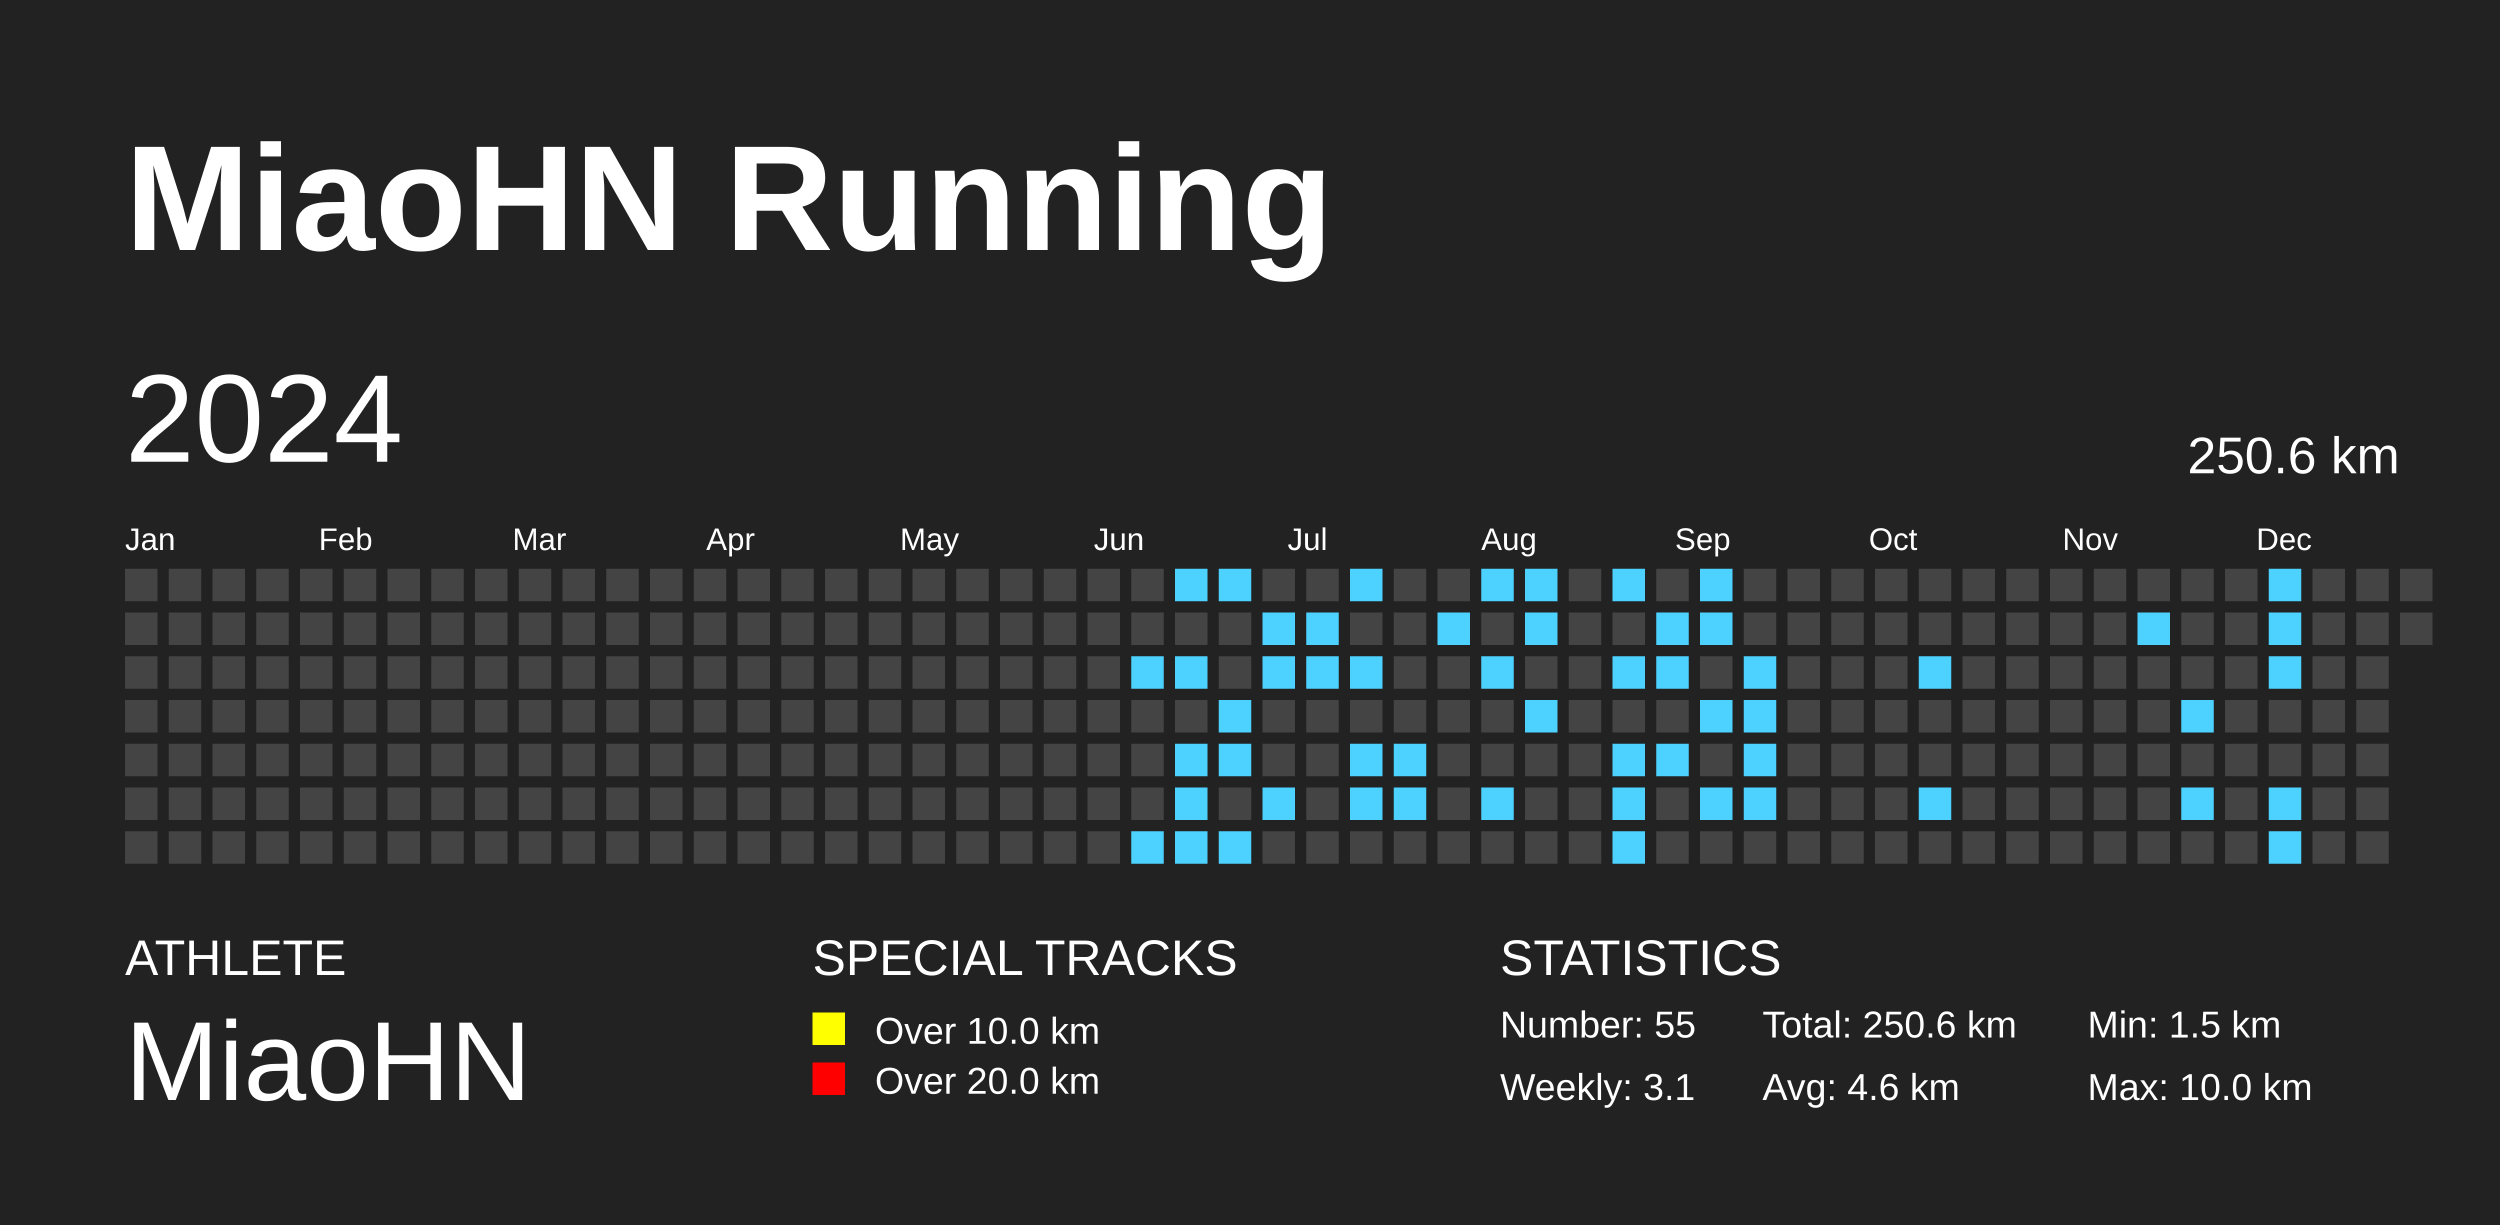
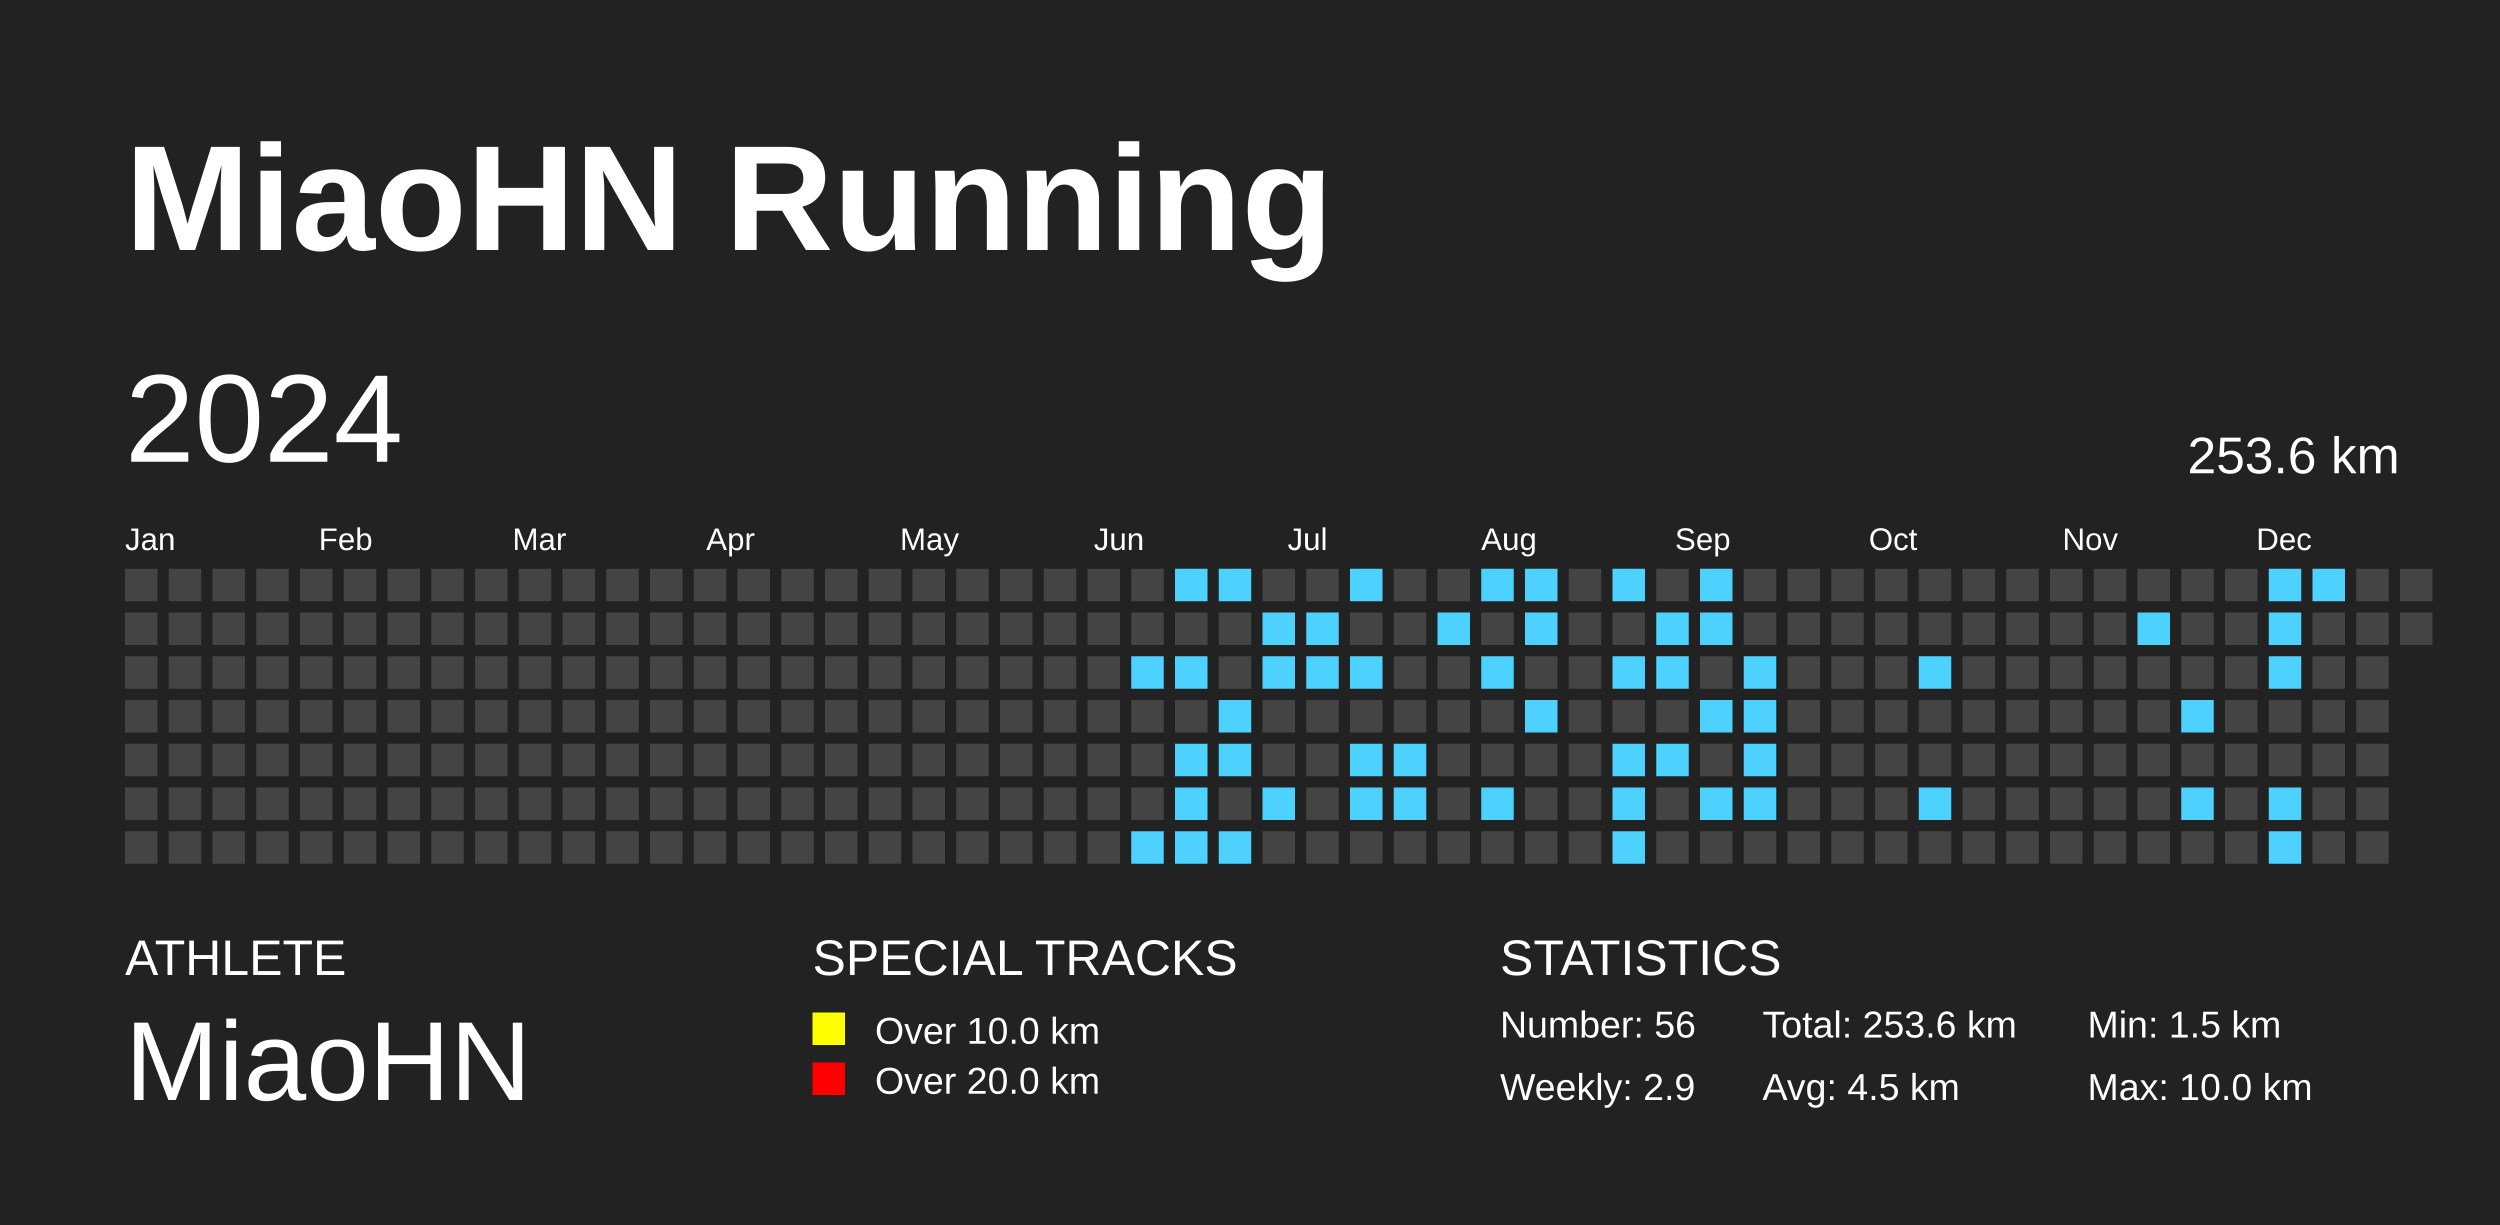
<svg xmlns="http://www.w3.org/2000/svg" baseProfile="full" height="98mm" version="1.1" viewBox="0,0,200,98" width="200mm">
  <defs />
  <rect fill="#222222" height="98" width="200" x="0" y="0" />
  <text fill="#FFFFFF" style="font-size:12px; font-family:Arial; font-weight:bold;" x="10" y="20">MiaoHN Running</text>
  <text fill="#FFFFFF" style="font-size:4px; font-family:Arial" x="10" y="78">ATHLETE</text>
  <text fill="#FFFFFF" style="font-size:9px; font-family:Arial" x="10" y="88">MiaoHN</text>
  <text fill="#FFFFFF" style="font-size:4px; font-family:Arial" x="65" y="78">SPECIAL TRACKS</text>
  <rect fill="yellow" height="2.6" width="2.6" x="65" y="81" />
  <text fill="#FFFFFF" style="font-size:3px; font-family:Arial" x="70" y="83.5">Over 10.0 km</text>
  <rect fill="red" height="2.6" width="2.6" x="65" y="85" />
  <text fill="#FFFFFF" style="font-size:3px; font-family:Arial" x="70" y="87.5">Over 20.0 km</text>
  <text fill="#FFFFFF" style="font-size:4px; font-family:Arial" x="120" y="78">STATISTICS</text>
-   <text fill="#FFFFFF" style="font-size:3px; font-family:Arial" x="120" y="83">Number: 55</text>
-   <text fill="#FFFFFF" style="font-size:3px; font-family:Arial" x="120" y="88">Weekly: 3.1</text>
-   <text fill="#FFFFFF" style="font-size:3px; font-family:Arial" x="141" y="83">Total: 250.6 km</text>
-   <text fill="#FFFFFF" style="font-size:3px; font-family:Arial" x="141" y="88">Avg: 4.6 km</text>
+   <text fill="#FFFFFF" style="font-size:3px; font-family:Arial" x="120" y="83">Number: 56</text>
+   <text fill="#FFFFFF" style="font-size:3px; font-family:Arial" x="120" y="88">Weekly: 2.9</text>
+   <text fill="#FFFFFF" style="font-size:3px; font-family:Arial" x="141" y="83">Total: 253.6 km</text>
+   <text fill="#FFFFFF" style="font-size:3px; font-family:Arial" x="141" y="88">Avg: 4.5 km</text>
  <text fill="#FFFFFF" style="font-size:3px; font-family:Arial" x="167" y="83">Min: 1.5 km</text>
  <text fill="#FFFFFF" style="font-size:3px; font-family:Arial" x="167" y="88">Max: 10.0 km</text>
  <text dominant-baseline="hanging" fill="#FFFFFF" style="font-size:10.0px; font-family:Arial;" x="10" y="30">2024</text>
-   <text dominant-baseline="hanging" fill="#FFFFFF" style="font-size:4.125px; font-family:Arial;" x="175" y="35">250.6 km</text>
+   <text dominant-baseline="hanging" fill="#FFFFFF" style="font-size:4.125px; font-family:Arial;" x="175" y="35">253.6 km</text>
  <text fill="#FFFFFF" style="font-size:2.5px; font-family:Arial" x="10.0" y="44">Jan</text>
  <text fill="#FFFFFF" style="font-size:2.5px; font-family:Arial" x="25.5" y="44">Feb</text>
  <text fill="#FFFFFF" style="font-size:2.5px; font-family:Arial" x="41.0" y="44">Mar</text>
  <text fill="#FFFFFF" style="font-size:2.5px; font-family:Arial" x="56.5" y="44">Apr</text>
  <text fill="#FFFFFF" style="font-size:2.5px; font-family:Arial" x="72.0" y="44">May</text>
  <text fill="#FFFFFF" style="font-size:2.5px; font-family:Arial" x="87.5" y="44">Jun</text>
  <text fill="#FFFFFF" style="font-size:2.5px; font-family:Arial" x="103.0" y="44">Jul</text>
  <text fill="#FFFFFF" style="font-size:2.5px; font-family:Arial" x="118.5" y="44">Aug</text>
  <text fill="#FFFFFF" style="font-size:2.5px; font-family:Arial" x="134.0" y="44">Sep</text>
  <text fill="#FFFFFF" style="font-size:2.5px; font-family:Arial" x="149.5" y="44">Oct</text>
  <text fill="#FFFFFF" style="font-size:2.5px; font-family:Arial" x="165.0" y="44">Nov</text>
  <text fill="#FFFFFF" style="font-size:2.5px; font-family:Arial" x="180.5" y="44">Dec</text>
  <rect fill="#444444" height="2.6" width="2.6" x="10.0" y="45.5" />
  <rect fill="#444444" height="2.6" width="2.6" x="10.0" y="49.0" />
  <rect fill="#444444" height="2.6" width="2.6" x="10.0" y="52.5" />
  <rect fill="#444444" height="2.6" width="2.6" x="10.0" y="56.0" />
  <rect fill="#444444" height="2.6" width="2.6" x="10.0" y="59.5" />
  <rect fill="#444444" height="2.6" width="2.6" x="10.0" y="63.0" />
  <rect fill="#444444" height="2.6" width="2.6" x="10.0" y="66.5" />
  <rect fill="#444444" height="2.6" width="2.6" x="13.5" y="45.5" />
  <rect fill="#444444" height="2.6" width="2.6" x="13.5" y="49.0" />
  <rect fill="#444444" height="2.6" width="2.6" x="13.5" y="52.5" />
  <rect fill="#444444" height="2.6" width="2.6" x="13.5" y="56.0" />
  <rect fill="#444444" height="2.6" width="2.6" x="13.5" y="59.5" />
  <rect fill="#444444" height="2.6" width="2.6" x="13.5" y="63.0" />
  <rect fill="#444444" height="2.6" width="2.6" x="13.5" y="66.5" />
  <rect fill="#444444" height="2.6" width="2.6" x="17.0" y="45.5" />
  <rect fill="#444444" height="2.6" width="2.6" x="17.0" y="49.0" />
  <rect fill="#444444" height="2.6" width="2.6" x="17.0" y="52.5" />
  <rect fill="#444444" height="2.6" width="2.6" x="17.0" y="56.0" />
  <rect fill="#444444" height="2.6" width="2.6" x="17.0" y="59.5" />
  <rect fill="#444444" height="2.6" width="2.6" x="17.0" y="63.0" />
  <rect fill="#444444" height="2.6" width="2.6" x="17.0" y="66.5" />
  <rect fill="#444444" height="2.6" width="2.6" x="20.5" y="45.5" />
  <rect fill="#444444" height="2.6" width="2.6" x="20.5" y="49.0" />
  <rect fill="#444444" height="2.6" width="2.6" x="20.5" y="52.5" />
  <rect fill="#444444" height="2.6" width="2.6" x="20.5" y="56.0" />
  <rect fill="#444444" height="2.6" width="2.6" x="20.5" y="59.5" />
  <rect fill="#444444" height="2.6" width="2.6" x="20.5" y="63.0" />
  <rect fill="#444444" height="2.6" width="2.6" x="20.5" y="66.5" />
  <rect fill="#444444" height="2.6" width="2.6" x="24.0" y="45.5" />
  <rect fill="#444444" height="2.6" width="2.6" x="24.0" y="49.0" />
  <rect fill="#444444" height="2.6" width="2.6" x="24.0" y="52.5" />
  <rect fill="#444444" height="2.6" width="2.6" x="24.0" y="56.0" />
  <rect fill="#444444" height="2.6" width="2.6" x="24.0" y="59.5" />
  <rect fill="#444444" height="2.6" width="2.6" x="24.0" y="63.0" />
  <rect fill="#444444" height="2.6" width="2.6" x="24.0" y="66.5" />
  <rect fill="#444444" height="2.6" width="2.6" x="27.5" y="45.5" />
  <rect fill="#444444" height="2.6" width="2.6" x="27.5" y="49.0" />
  <rect fill="#444444" height="2.6" width="2.6" x="27.5" y="52.5" />
  <rect fill="#444444" height="2.6" width="2.6" x="27.5" y="56.0" />
  <rect fill="#444444" height="2.6" width="2.6" x="27.5" y="59.5" />
  <rect fill="#444444" height="2.6" width="2.6" x="27.5" y="63.0" />
  <rect fill="#444444" height="2.6" width="2.6" x="27.5" y="66.5" />
  <rect fill="#444444" height="2.6" width="2.6" x="31.0" y="45.5" />
  <rect fill="#444444" height="2.6" width="2.6" x="31.0" y="49.0" />
  <rect fill="#444444" height="2.6" width="2.6" x="31.0" y="52.5" />
  <rect fill="#444444" height="2.6" width="2.6" x="31.0" y="56.0" />
  <rect fill="#444444" height="2.6" width="2.6" x="31.0" y="59.5" />
  <rect fill="#444444" height="2.6" width="2.6" x="31.0" y="63.0" />
  <rect fill="#444444" height="2.6" width="2.6" x="31.0" y="66.5" />
  <rect fill="#444444" height="2.6" width="2.6" x="34.5" y="45.5" />
  <rect fill="#444444" height="2.6" width="2.6" x="34.5" y="49.0" />
  <rect fill="#444444" height="2.6" width="2.6" x="34.5" y="52.5" />
  <rect fill="#444444" height="2.6" width="2.6" x="34.5" y="56.0" />
  <rect fill="#444444" height="2.6" width="2.6" x="34.5" y="59.5" />
  <rect fill="#444444" height="2.6" width="2.6" x="34.5" y="63.0" />
  <rect fill="#444444" height="2.6" width="2.6" x="34.5" y="66.5" />
  <rect fill="#444444" height="2.6" width="2.6" x="38.0" y="45.5" />
  <rect fill="#444444" height="2.6" width="2.6" x="38.0" y="49.0" />
  <rect fill="#444444" height="2.6" width="2.6" x="38.0" y="52.5" />
  <rect fill="#444444" height="2.6" width="2.6" x="38.0" y="56.0" />
  <rect fill="#444444" height="2.6" width="2.6" x="38.0" y="59.5" />
  <rect fill="#444444" height="2.6" width="2.6" x="38.0" y="63.0" />
  <rect fill="#444444" height="2.6" width="2.6" x="38.0" y="66.5" />
  <rect fill="#444444" height="2.6" width="2.6" x="41.5" y="45.5" />
  <rect fill="#444444" height="2.6" width="2.6" x="41.5" y="49.0" />
  <rect fill="#444444" height="2.6" width="2.6" x="41.5" y="52.5" />
  <rect fill="#444444" height="2.6" width="2.6" x="41.5" y="56.0" />
  <rect fill="#444444" height="2.6" width="2.6" x="41.5" y="59.5" />
  <rect fill="#444444" height="2.6" width="2.6" x="41.5" y="63.0" />
  <rect fill="#444444" height="2.6" width="2.6" x="41.5" y="66.5" />
  <rect fill="#444444" height="2.6" width="2.6" x="45.0" y="45.5" />
  <rect fill="#444444" height="2.6" width="2.6" x="45.0" y="49.0" />
  <rect fill="#444444" height="2.6" width="2.6" x="45.0" y="52.5" />
  <rect fill="#444444" height="2.6" width="2.6" x="45.0" y="56.0" />
  <rect fill="#444444" height="2.6" width="2.6" x="45.0" y="59.5" />
  <rect fill="#444444" height="2.6" width="2.6" x="45.0" y="63.0" />
  <rect fill="#444444" height="2.6" width="2.6" x="45.0" y="66.5" />
  <rect fill="#444444" height="2.6" width="2.6" x="48.5" y="45.5" />
  <rect fill="#444444" height="2.6" width="2.6" x="48.5" y="49.0" />
  <rect fill="#444444" height="2.6" width="2.6" x="48.5" y="52.5" />
  <rect fill="#444444" height="2.6" width="2.6" x="48.5" y="56.0" />
  <rect fill="#444444" height="2.6" width="2.6" x="48.5" y="59.5" />
  <rect fill="#444444" height="2.6" width="2.6" x="48.5" y="63.0" />
  <rect fill="#444444" height="2.6" width="2.6" x="48.5" y="66.5" />
  <rect fill="#444444" height="2.6" width="2.6" x="52.0" y="45.5" />
  <rect fill="#444444" height="2.6" width="2.6" x="52.0" y="49.0" />
  <rect fill="#444444" height="2.6" width="2.6" x="52.0" y="52.5" />
  <rect fill="#444444" height="2.6" width="2.6" x="52.0" y="56.0" />
  <rect fill="#444444" height="2.6" width="2.6" x="52.0" y="59.5" />
  <rect fill="#444444" height="2.6" width="2.6" x="52.0" y="63.0" />
  <rect fill="#444444" height="2.6" width="2.6" x="52.0" y="66.5" />
  <rect fill="#444444" height="2.6" width="2.6" x="55.5" y="45.5" />
  <rect fill="#444444" height="2.6" width="2.6" x="55.5" y="49.0" />
  <rect fill="#444444" height="2.6" width="2.6" x="55.5" y="52.5" />
  <rect fill="#444444" height="2.6" width="2.6" x="55.5" y="56.0" />
  <rect fill="#444444" height="2.6" width="2.6" x="55.5" y="59.5" />
  <rect fill="#444444" height="2.6" width="2.6" x="55.5" y="63.0" />
  <rect fill="#444444" height="2.6" width="2.6" x="55.5" y="66.5" />
  <rect fill="#444444" height="2.6" width="2.6" x="59.0" y="45.5" />
  <rect fill="#444444" height="2.6" width="2.6" x="59.0" y="49.0" />
  <rect fill="#444444" height="2.6" width="2.6" x="59.0" y="52.5" />
  <rect fill="#444444" height="2.6" width="2.6" x="59.0" y="56.0" />
  <rect fill="#444444" height="2.6" width="2.6" x="59.0" y="59.5" />
  <rect fill="#444444" height="2.6" width="2.6" x="59.0" y="63.0" />
  <rect fill="#444444" height="2.6" width="2.6" x="59.0" y="66.5" />
  <rect fill="#444444" height="2.6" width="2.6" x="62.5" y="45.5" />
  <rect fill="#444444" height="2.6" width="2.6" x="62.5" y="49.0" />
  <rect fill="#444444" height="2.6" width="2.6" x="62.5" y="52.5" />
  <rect fill="#444444" height="2.6" width="2.6" x="62.5" y="56.0" />
  <rect fill="#444444" height="2.6" width="2.6" x="62.5" y="59.5" />
  <rect fill="#444444" height="2.6" width="2.6" x="62.5" y="63.0" />
  <rect fill="#444444" height="2.6" width="2.6" x="62.5" y="66.5" />
  <rect fill="#444444" height="2.6" width="2.6" x="66.0" y="45.5" />
  <rect fill="#444444" height="2.6" width="2.6" x="66.0" y="49.0" />
  <rect fill="#444444" height="2.6" width="2.6" x="66.0" y="52.5" />
  <rect fill="#444444" height="2.6" width="2.6" x="66.0" y="56.0" />
  <rect fill="#444444" height="2.6" width="2.6" x="66.0" y="59.5" />
  <rect fill="#444444" height="2.6" width="2.6" x="66.0" y="63.0" />
  <rect fill="#444444" height="2.6" width="2.6" x="66.0" y="66.5" />
  <rect fill="#444444" height="2.6" width="2.6" x="69.5" y="45.5" />
  <rect fill="#444444" height="2.6" width="2.6" x="69.5" y="49.0" />
  <rect fill="#444444" height="2.6" width="2.6" x="69.5" y="52.5" />
  <rect fill="#444444" height="2.6" width="2.6" x="69.5" y="56.0" />
  <rect fill="#444444" height="2.6" width="2.6" x="69.5" y="59.5" />
  <rect fill="#444444" height="2.6" width="2.6" x="69.5" y="63.0" />
  <rect fill="#444444" height="2.6" width="2.6" x="69.5" y="66.5" />
  <rect fill="#444444" height="2.6" width="2.6" x="73.0" y="45.5" />
  <rect fill="#444444" height="2.6" width="2.6" x="73.0" y="49.0" />
  <rect fill="#444444" height="2.6" width="2.6" x="73.0" y="52.5" />
  <rect fill="#444444" height="2.6" width="2.6" x="73.0" y="56.0" />
  <rect fill="#444444" height="2.6" width="2.6" x="73.0" y="59.5" />
  <rect fill="#444444" height="2.6" width="2.6" x="73.0" y="63.0" />
  <rect fill="#444444" height="2.6" width="2.6" x="73.0" y="66.5" />
  <rect fill="#444444" height="2.6" width="2.6" x="76.5" y="45.5" />
  <rect fill="#444444" height="2.6" width="2.6" x="76.5" y="49.0" />
  <rect fill="#444444" height="2.6" width="2.6" x="76.5" y="52.5" />
  <rect fill="#444444" height="2.6" width="2.6" x="76.5" y="56.0" />
  <rect fill="#444444" height="2.6" width="2.6" x="76.5" y="59.5" />
  <rect fill="#444444" height="2.6" width="2.6" x="76.5" y="63.0" />
  <rect fill="#444444" height="2.6" width="2.6" x="76.5" y="66.5" />
  <rect fill="#444444" height="2.6" width="2.6" x="80.0" y="45.5" />
  <rect fill="#444444" height="2.6" width="2.6" x="80.0" y="49.0" />
  <rect fill="#444444" height="2.6" width="2.6" x="80.0" y="52.5" />
  <rect fill="#444444" height="2.6" width="2.6" x="80.0" y="56.0" />
  <rect fill="#444444" height="2.6" width="2.6" x="80.0" y="59.5" />
  <rect fill="#444444" height="2.6" width="2.6" x="80.0" y="63.0" />
  <rect fill="#444444" height="2.6" width="2.6" x="80.0" y="66.5" />
  <rect fill="#444444" height="2.6" width="2.6" x="83.5" y="45.5" />
  <rect fill="#444444" height="2.6" width="2.6" x="83.5" y="49.0" />
  <rect fill="#444444" height="2.6" width="2.6" x="83.5" y="52.5" />
  <rect fill="#444444" height="2.6" width="2.6" x="83.5" y="56.0" />
  <rect fill="#444444" height="2.6" width="2.6" x="83.5" y="59.5" />
  <rect fill="#444444" height="2.6" width="2.6" x="83.5" y="63.0" />
  <rect fill="#444444" height="2.6" width="2.6" x="83.5" y="66.5" />
  <rect fill="#444444" height="2.6" width="2.6" x="87.0" y="45.5" />
  <rect fill="#444444" height="2.6" width="2.6" x="87.0" y="49.0" />
  <rect fill="#444444" height="2.6" width="2.6" x="87.0" y="52.5" />
  <rect fill="#444444" height="2.6" width="2.6" x="87.0" y="56.0" />
  <rect fill="#444444" height="2.6" width="2.6" x="87.0" y="59.5" />
  <rect fill="#444444" height="2.6" width="2.6" x="87.0" y="63.0" />
  <rect fill="#444444" height="2.6" width="2.6" x="87.0" y="66.5" />
  <rect fill="#444444" height="2.6" width="2.6" x="90.5" y="45.5" />
  <rect fill="#444444" height="2.6" width="2.6" x="90.5" y="49.0" />
  <rect fill="#4dd2ff" height="2.6" width="2.6" x="90.5" y="52.5" />
  <rect fill="#444444" height="2.6" width="2.6" x="90.5" y="56.0" />
  <rect fill="#444444" height="2.6" width="2.6" x="90.5" y="59.5" />
  <rect fill="#444444" height="2.6" width="2.6" x="90.5" y="63.0" />
  <rect fill="#4dd2ff" height="2.6" width="2.6" x="90.5" y="66.5" />
  <rect fill="#4dd2ff" height="2.6" width="2.6" x="94.0" y="45.5" />
  <rect fill="#444444" height="2.6" width="2.6" x="94.0" y="49.0" />
  <rect fill="#4dd2ff" height="2.6" width="2.6" x="94.0" y="52.5" />
  <rect fill="#444444" height="2.6" width="2.6" x="94.0" y="56.0" />
  <rect fill="#4dd2ff" height="2.6" width="2.6" x="94.0" y="59.5" />
  <rect fill="#4dd2ff" height="2.6" width="2.6" x="94.0" y="63.0" />
  <rect fill="#4dd2ff" height="2.6" width="2.6" x="94.0" y="66.5" />
  <rect fill="#4dd2ff" height="2.6" width="2.6" x="97.5" y="45.5" />
  <rect fill="#444444" height="2.6" width="2.6" x="97.5" y="49.0" />
  <rect fill="#444444" height="2.6" width="2.6" x="97.5" y="52.5" />
  <rect fill="#4dd2ff" height="2.6" width="2.6" x="97.5" y="56.0" />
  <rect fill="#4dd2ff" height="2.6" width="2.6" x="97.5" y="59.5" />
  <rect fill="#444444" height="2.6" width="2.6" x="97.5" y="63.0" />
  <rect fill="#4dd2ff" height="2.6" width="2.6" x="97.5" y="66.5" />
  <rect fill="#444444" height="2.6" width="2.6" x="101.0" y="45.5" />
  <rect fill="#4dd2ff" height="2.6" width="2.6" x="101.0" y="49.0" />
  <rect fill="#4dd2ff" height="2.6" width="2.6" x="101.0" y="52.5" />
  <rect fill="#444444" height="2.6" width="2.6" x="101.0" y="56.0" />
  <rect fill="#444444" height="2.6" width="2.6" x="101.0" y="59.5" />
  <rect fill="#4dd2ff" height="2.6" width="2.6" x="101.0" y="63.0" />
  <rect fill="#444444" height="2.6" width="2.6" x="101.0" y="66.5" />
  <rect fill="#444444" height="2.6" width="2.6" x="104.5" y="45.5" />
  <rect fill="#4dd2ff" height="2.6" width="2.6" x="104.5" y="49.0" />
  <rect fill="#4dd2ff" height="2.6" width="2.6" x="104.5" y="52.5" />
  <rect fill="#444444" height="2.6" width="2.6" x="104.5" y="56.0" />
  <rect fill="#444444" height="2.6" width="2.6" x="104.5" y="59.5" />
  <rect fill="#444444" height="2.6" width="2.6" x="104.5" y="63.0" />
  <rect fill="#444444" height="2.6" width="2.6" x="104.5" y="66.5" />
  <rect fill="#4dd2ff" height="2.6" width="2.6" x="108.0" y="45.5" />
  <rect fill="#444444" height="2.6" width="2.6" x="108.0" y="49.0" />
  <rect fill="#4dd2ff" height="2.6" width="2.6" x="108.0" y="52.5" />
  <rect fill="#444444" height="2.6" width="2.6" x="108.0" y="56.0" />
  <rect fill="#4dd2ff" height="2.6" width="2.6" x="108.0" y="59.5" />
  <rect fill="#4dd2ff" height="2.6" width="2.6" x="108.0" y="63.0" />
  <rect fill="#444444" height="2.6" width="2.6" x="108.0" y="66.5" />
  <rect fill="#444444" height="2.6" width="2.6" x="111.5" y="45.5" />
  <rect fill="#444444" height="2.6" width="2.6" x="111.5" y="49.0" />
  <rect fill="#444444" height="2.6" width="2.6" x="111.5" y="52.5" />
  <rect fill="#444444" height="2.6" width="2.6" x="111.5" y="56.0" />
  <rect fill="#4dd2ff" height="2.6" width="2.6" x="111.5" y="59.5" />
  <rect fill="#4dd2ff" height="2.6" width="2.6" x="111.5" y="63.0" />
  <rect fill="#444444" height="2.6" width="2.6" x="111.5" y="66.5" />
  <rect fill="#444444" height="2.6" width="2.6" x="115.0" y="45.5" />
  <rect fill="#4dd2ff" height="2.6" width="2.6" x="115.0" y="49.0" />
  <rect fill="#444444" height="2.6" width="2.6" x="115.0" y="52.5" />
  <rect fill="#444444" height="2.6" width="2.6" x="115.0" y="56.0" />
  <rect fill="#444444" height="2.6" width="2.6" x="115.0" y="59.5" />
  <rect fill="#444444" height="2.6" width="2.6" x="115.0" y="63.0" />
  <rect fill="#444444" height="2.6" width="2.6" x="115.0" y="66.5" />
  <rect fill="#4dd2ff" height="2.6" width="2.6" x="118.5" y="45.5" />
  <rect fill="#444444" height="2.6" width="2.6" x="118.5" y="49.0" />
  <rect fill="#4dd2ff" height="2.6" width="2.6" x="118.5" y="52.5" />
  <rect fill="#444444" height="2.6" width="2.6" x="118.5" y="56.0" />
  <rect fill="#444444" height="2.6" width="2.6" x="118.5" y="59.5" />
  <rect fill="#4dd2ff" height="2.6" width="2.6" x="118.5" y="63.0" />
  <rect fill="#444444" height="2.6" width="2.6" x="118.5" y="66.5" />
  <rect fill="#4dd2ff" height="2.6" width="2.6" x="122.0" y="45.5" />
  <rect fill="#4dd2ff" height="2.6" width="2.6" x="122.0" y="49.0" />
  <rect fill="#444444" height="2.6" width="2.6" x="122.0" y="52.5" />
  <rect fill="#4dd2ff" height="2.6" width="2.6" x="122.0" y="56.0" />
  <rect fill="#444444" height="2.6" width="2.6" x="122.0" y="59.5" />
  <rect fill="#444444" height="2.6" width="2.6" x="122.0" y="63.0" />
  <rect fill="#444444" height="2.6" width="2.6" x="122.0" y="66.5" />
  <rect fill="#444444" height="2.6" width="2.6" x="125.5" y="45.5" />
  <rect fill="#444444" height="2.6" width="2.6" x="125.5" y="49.0" />
  <rect fill="#444444" height="2.6" width="2.6" x="125.5" y="52.5" />
  <rect fill="#444444" height="2.6" width="2.6" x="125.5" y="56.0" />
  <rect fill="#444444" height="2.6" width="2.6" x="125.5" y="59.5" />
  <rect fill="#444444" height="2.6" width="2.6" x="125.5" y="63.0" />
  <rect fill="#444444" height="2.6" width="2.6" x="125.5" y="66.5" />
  <rect fill="#4dd2ff" height="2.6" width="2.6" x="129.0" y="45.5" />
  <rect fill="#444444" height="2.6" width="2.6" x="129.0" y="49.0" />
  <rect fill="#4dd2ff" height="2.6" width="2.6" x="129.0" y="52.5" />
  <rect fill="#444444" height="2.6" width="2.6" x="129.0" y="56.0" />
  <rect fill="#4dd2ff" height="2.6" width="2.6" x="129.0" y="59.5" />
  <rect fill="#4dd2ff" height="2.6" width="2.6" x="129.0" y="63.0" />
  <rect fill="#4dd2ff" height="2.6" width="2.6" x="129.0" y="66.5" />
  <rect fill="#444444" height="2.6" width="2.6" x="132.5" y="45.5" />
  <rect fill="#4dd2ff" height="2.6" width="2.6" x="132.5" y="49.0" />
  <rect fill="#4dd2ff" height="2.6" width="2.6" x="132.5" y="52.5" />
  <rect fill="#444444" height="2.6" width="2.6" x="132.5" y="56.0" />
  <rect fill="#4dd2ff" height="2.6" width="2.6" x="132.5" y="59.5" />
  <rect fill="#444444" height="2.6" width="2.6" x="132.5" y="63.0" />
  <rect fill="#444444" height="2.6" width="2.6" x="132.5" y="66.5" />
  <rect fill="#4dd2ff" height="2.6" width="2.6" x="136.0" y="45.5" />
  <rect fill="#4dd2ff" height="2.6" width="2.6" x="136.0" y="49.0" />
  <rect fill="#444444" height="2.6" width="2.6" x="136.0" y="52.5" />
  <rect fill="#4dd2ff" height="2.6" width="2.6" x="136.0" y="56.0" />
  <rect fill="#444444" height="2.6" width="2.6" x="136.0" y="59.5" />
  <rect fill="#4dd2ff" height="2.6" width="2.6" x="136.0" y="63.0" />
  <rect fill="#444444" height="2.6" width="2.6" x="136.0" y="66.5" />
  <rect fill="#444444" height="2.6" width="2.6" x="139.5" y="45.5" />
  <rect fill="#444444" height="2.6" width="2.6" x="139.5" y="49.0" />
  <rect fill="#4dd2ff" height="2.6" width="2.6" x="139.5" y="52.5" />
  <rect fill="#4dd2ff" height="2.6" width="2.6" x="139.5" y="56.0" />
  <rect fill="#4dd2ff" height="2.6" width="2.6" x="139.5" y="59.5" />
  <rect fill="#4dd2ff" height="2.6" width="2.6" x="139.5" y="63.0" />
  <rect fill="#444444" height="2.6" width="2.6" x="139.5" y="66.5" />
  <rect fill="#444444" height="2.6" width="2.6" x="143.0" y="45.5" />
  <rect fill="#444444" height="2.6" width="2.6" x="143.0" y="49.0" />
  <rect fill="#444444" height="2.6" width="2.6" x="143.0" y="52.5" />
  <rect fill="#444444" height="2.6" width="2.6" x="143.0" y="56.0" />
  <rect fill="#444444" height="2.6" width="2.6" x="143.0" y="59.5" />
  <rect fill="#444444" height="2.6" width="2.6" x="143.0" y="63.0" />
  <rect fill="#444444" height="2.6" width="2.6" x="143.0" y="66.5" />
  <rect fill="#444444" height="2.6" width="2.6" x="146.5" y="45.5" />
  <rect fill="#444444" height="2.6" width="2.6" x="146.5" y="49.0" />
  <rect fill="#444444" height="2.6" width="2.6" x="146.5" y="52.5" />
  <rect fill="#444444" height="2.6" width="2.6" x="146.5" y="56.0" />
  <rect fill="#444444" height="2.6" width="2.6" x="146.5" y="59.5" />
  <rect fill="#444444" height="2.6" width="2.6" x="146.5" y="63.0" />
  <rect fill="#444444" height="2.6" width="2.6" x="146.5" y="66.5" />
  <rect fill="#444444" height="2.6" width="2.6" x="150.0" y="45.5" />
  <rect fill="#444444" height="2.6" width="2.6" x="150.0" y="49.0" />
  <rect fill="#444444" height="2.6" width="2.6" x="150.0" y="52.5" />
  <rect fill="#444444" height="2.6" width="2.6" x="150.0" y="56.0" />
  <rect fill="#444444" height="2.6" width="2.6" x="150.0" y="59.5" />
  <rect fill="#444444" height="2.6" width="2.6" x="150.0" y="63.0" />
  <rect fill="#444444" height="2.6" width="2.6" x="150.0" y="66.5" />
  <rect fill="#444444" height="2.6" width="2.6" x="153.5" y="45.5" />
  <rect fill="#444444" height="2.6" width="2.6" x="153.5" y="49.0" />
  <rect fill="#4dd2ff" height="2.6" width="2.6" x="153.5" y="52.5" />
  <rect fill="#444444" height="2.6" width="2.6" x="153.5" y="56.0" />
  <rect fill="#444444" height="2.6" width="2.6" x="153.5" y="59.5" />
  <rect fill="#4dd2ff" height="2.6" width="2.6" x="153.5" y="63.0" />
  <rect fill="#444444" height="2.6" width="2.6" x="153.5" y="66.5" />
  <rect fill="#444444" height="2.6" width="2.6" x="157.0" y="45.5" />
  <rect fill="#444444" height="2.6" width="2.6" x="157.0" y="49.0" />
  <rect fill="#444444" height="2.6" width="2.6" x="157.0" y="52.5" />
  <rect fill="#444444" height="2.6" width="2.6" x="157.0" y="56.0" />
  <rect fill="#444444" height="2.6" width="2.6" x="157.0" y="59.5" />
  <rect fill="#444444" height="2.6" width="2.6" x="157.0" y="63.0" />
  <rect fill="#444444" height="2.6" width="2.6" x="157.0" y="66.5" />
  <rect fill="#444444" height="2.6" width="2.6" x="160.5" y="45.5" />
  <rect fill="#444444" height="2.6" width="2.6" x="160.5" y="49.0" />
  <rect fill="#444444" height="2.6" width="2.6" x="160.5" y="52.5" />
  <rect fill="#444444" height="2.6" width="2.6" x="160.5" y="56.0" />
  <rect fill="#444444" height="2.6" width="2.6" x="160.5" y="59.5" />
  <rect fill="#444444" height="2.6" width="2.6" x="160.5" y="63.0" />
  <rect fill="#444444" height="2.6" width="2.6" x="160.5" y="66.5" />
  <rect fill="#444444" height="2.6" width="2.6" x="164.0" y="45.5" />
  <rect fill="#444444" height="2.6" width="2.6" x="164.0" y="49.0" />
  <rect fill="#444444" height="2.6" width="2.6" x="164.0" y="52.5" />
  <rect fill="#444444" height="2.6" width="2.6" x="164.0" y="56.0" />
  <rect fill="#444444" height="2.6" width="2.6" x="164.0" y="59.5" />
  <rect fill="#444444" height="2.6" width="2.6" x="164.0" y="63.0" />
  <rect fill="#444444" height="2.6" width="2.6" x="164.0" y="66.5" />
  <rect fill="#444444" height="2.6" width="2.6" x="167.5" y="45.5" />
  <rect fill="#444444" height="2.6" width="2.6" x="167.5" y="49.0" />
  <rect fill="#444444" height="2.6" width="2.6" x="167.5" y="52.5" />
  <rect fill="#444444" height="2.6" width="2.6" x="167.5" y="56.0" />
  <rect fill="#444444" height="2.6" width="2.6" x="167.5" y="59.5" />
  <rect fill="#444444" height="2.6" width="2.6" x="167.5" y="63.0" />
  <rect fill="#444444" height="2.6" width="2.6" x="167.5" y="66.5" />
  <rect fill="#444444" height="2.6" width="2.6" x="171.0" y="45.5" />
  <rect fill="#4dd2ff" height="2.6" width="2.6" x="171.0" y="49.0" />
  <rect fill="#444444" height="2.6" width="2.6" x="171.0" y="52.5" />
  <rect fill="#444444" height="2.6" width="2.6" x="171.0" y="56.0" />
  <rect fill="#444444" height="2.6" width="2.6" x="171.0" y="59.5" />
  <rect fill="#444444" height="2.6" width="2.6" x="171.0" y="63.0" />
  <rect fill="#444444" height="2.6" width="2.6" x="171.0" y="66.5" />
  <rect fill="#444444" height="2.6" width="2.6" x="174.5" y="45.5" />
  <rect fill="#444444" height="2.6" width="2.6" x="174.5" y="49.0" />
  <rect fill="#444444" height="2.6" width="2.6" x="174.5" y="52.5" />
  <rect fill="#4dd2ff" height="2.6" width="2.6" x="174.5" y="56.0" />
  <rect fill="#444444" height="2.6" width="2.6" x="174.5" y="59.5" />
  <rect fill="#4dd2ff" height="2.6" width="2.6" x="174.5" y="63.0" />
  <rect fill="#444444" height="2.6" width="2.6" x="174.5" y="66.5" />
  <rect fill="#444444" height="2.6" width="2.6" x="178.0" y="45.5" />
  <rect fill="#444444" height="2.6" width="2.6" x="178.0" y="49.0" />
  <rect fill="#444444" height="2.6" width="2.6" x="178.0" y="52.5" />
  <rect fill="#444444" height="2.6" width="2.6" x="178.0" y="56.0" />
  <rect fill="#444444" height="2.6" width="2.6" x="178.0" y="59.5" />
  <rect fill="#444444" height="2.6" width="2.6" x="178.0" y="63.0" />
  <rect fill="#444444" height="2.6" width="2.6" x="178.0" y="66.5" />
  <rect fill="#4dd2ff" height="2.6" width="2.6" x="181.5" y="45.5" />
  <rect fill="#4dd2ff" height="2.6" width="2.6" x="181.5" y="49.0" />
  <rect fill="#4dd2ff" height="2.6" width="2.6" x="181.5" y="52.5" />
  <rect fill="#444444" height="2.6" width="2.6" x="181.5" y="56.0" />
  <rect fill="#444444" height="2.6" width="2.6" x="181.5" y="59.5" />
  <rect fill="#4dd2ff" height="2.6" width="2.6" x="181.5" y="63.0" />
  <rect fill="#4dd2ff" height="2.6" width="2.6" x="181.5" y="66.5" />
-   <rect fill="#444444" height="2.6" width="2.6" x="185.0" y="45.5" />
+   <rect fill="#4dd2ff" height="2.6" width="2.6" x="185.0" y="45.5" />
  <rect fill="#444444" height="2.6" width="2.6" x="185.0" y="49.0" />
  <rect fill="#444444" height="2.6" width="2.6" x="185.0" y="52.5" />
  <rect fill="#444444" height="2.6" width="2.6" x="185.0" y="56.0" />
  <rect fill="#444444" height="2.6" width="2.6" x="185.0" y="59.5" />
  <rect fill="#444444" height="2.6" width="2.6" x="185.0" y="63.0" />
  <rect fill="#444444" height="2.6" width="2.6" x="185.0" y="66.5" />
  <rect fill="#444444" height="2.6" width="2.6" x="188.5" y="45.5" />
  <rect fill="#444444" height="2.6" width="2.6" x="188.5" y="49.0" />
  <rect fill="#444444" height="2.6" width="2.6" x="188.5" y="52.5" />
  <rect fill="#444444" height="2.6" width="2.6" x="188.5" y="56.0" />
  <rect fill="#444444" height="2.6" width="2.6" x="188.5" y="59.5" />
  <rect fill="#444444" height="2.6" width="2.6" x="188.5" y="63.0" />
  <rect fill="#444444" height="2.6" width="2.6" x="188.5" y="66.5" />
  <rect fill="#444444" height="2.6" width="2.6" x="192.0" y="45.5" />
  <rect fill="#444444" height="2.6" width="2.6" x="192.0" y="49.0" />
</svg>
